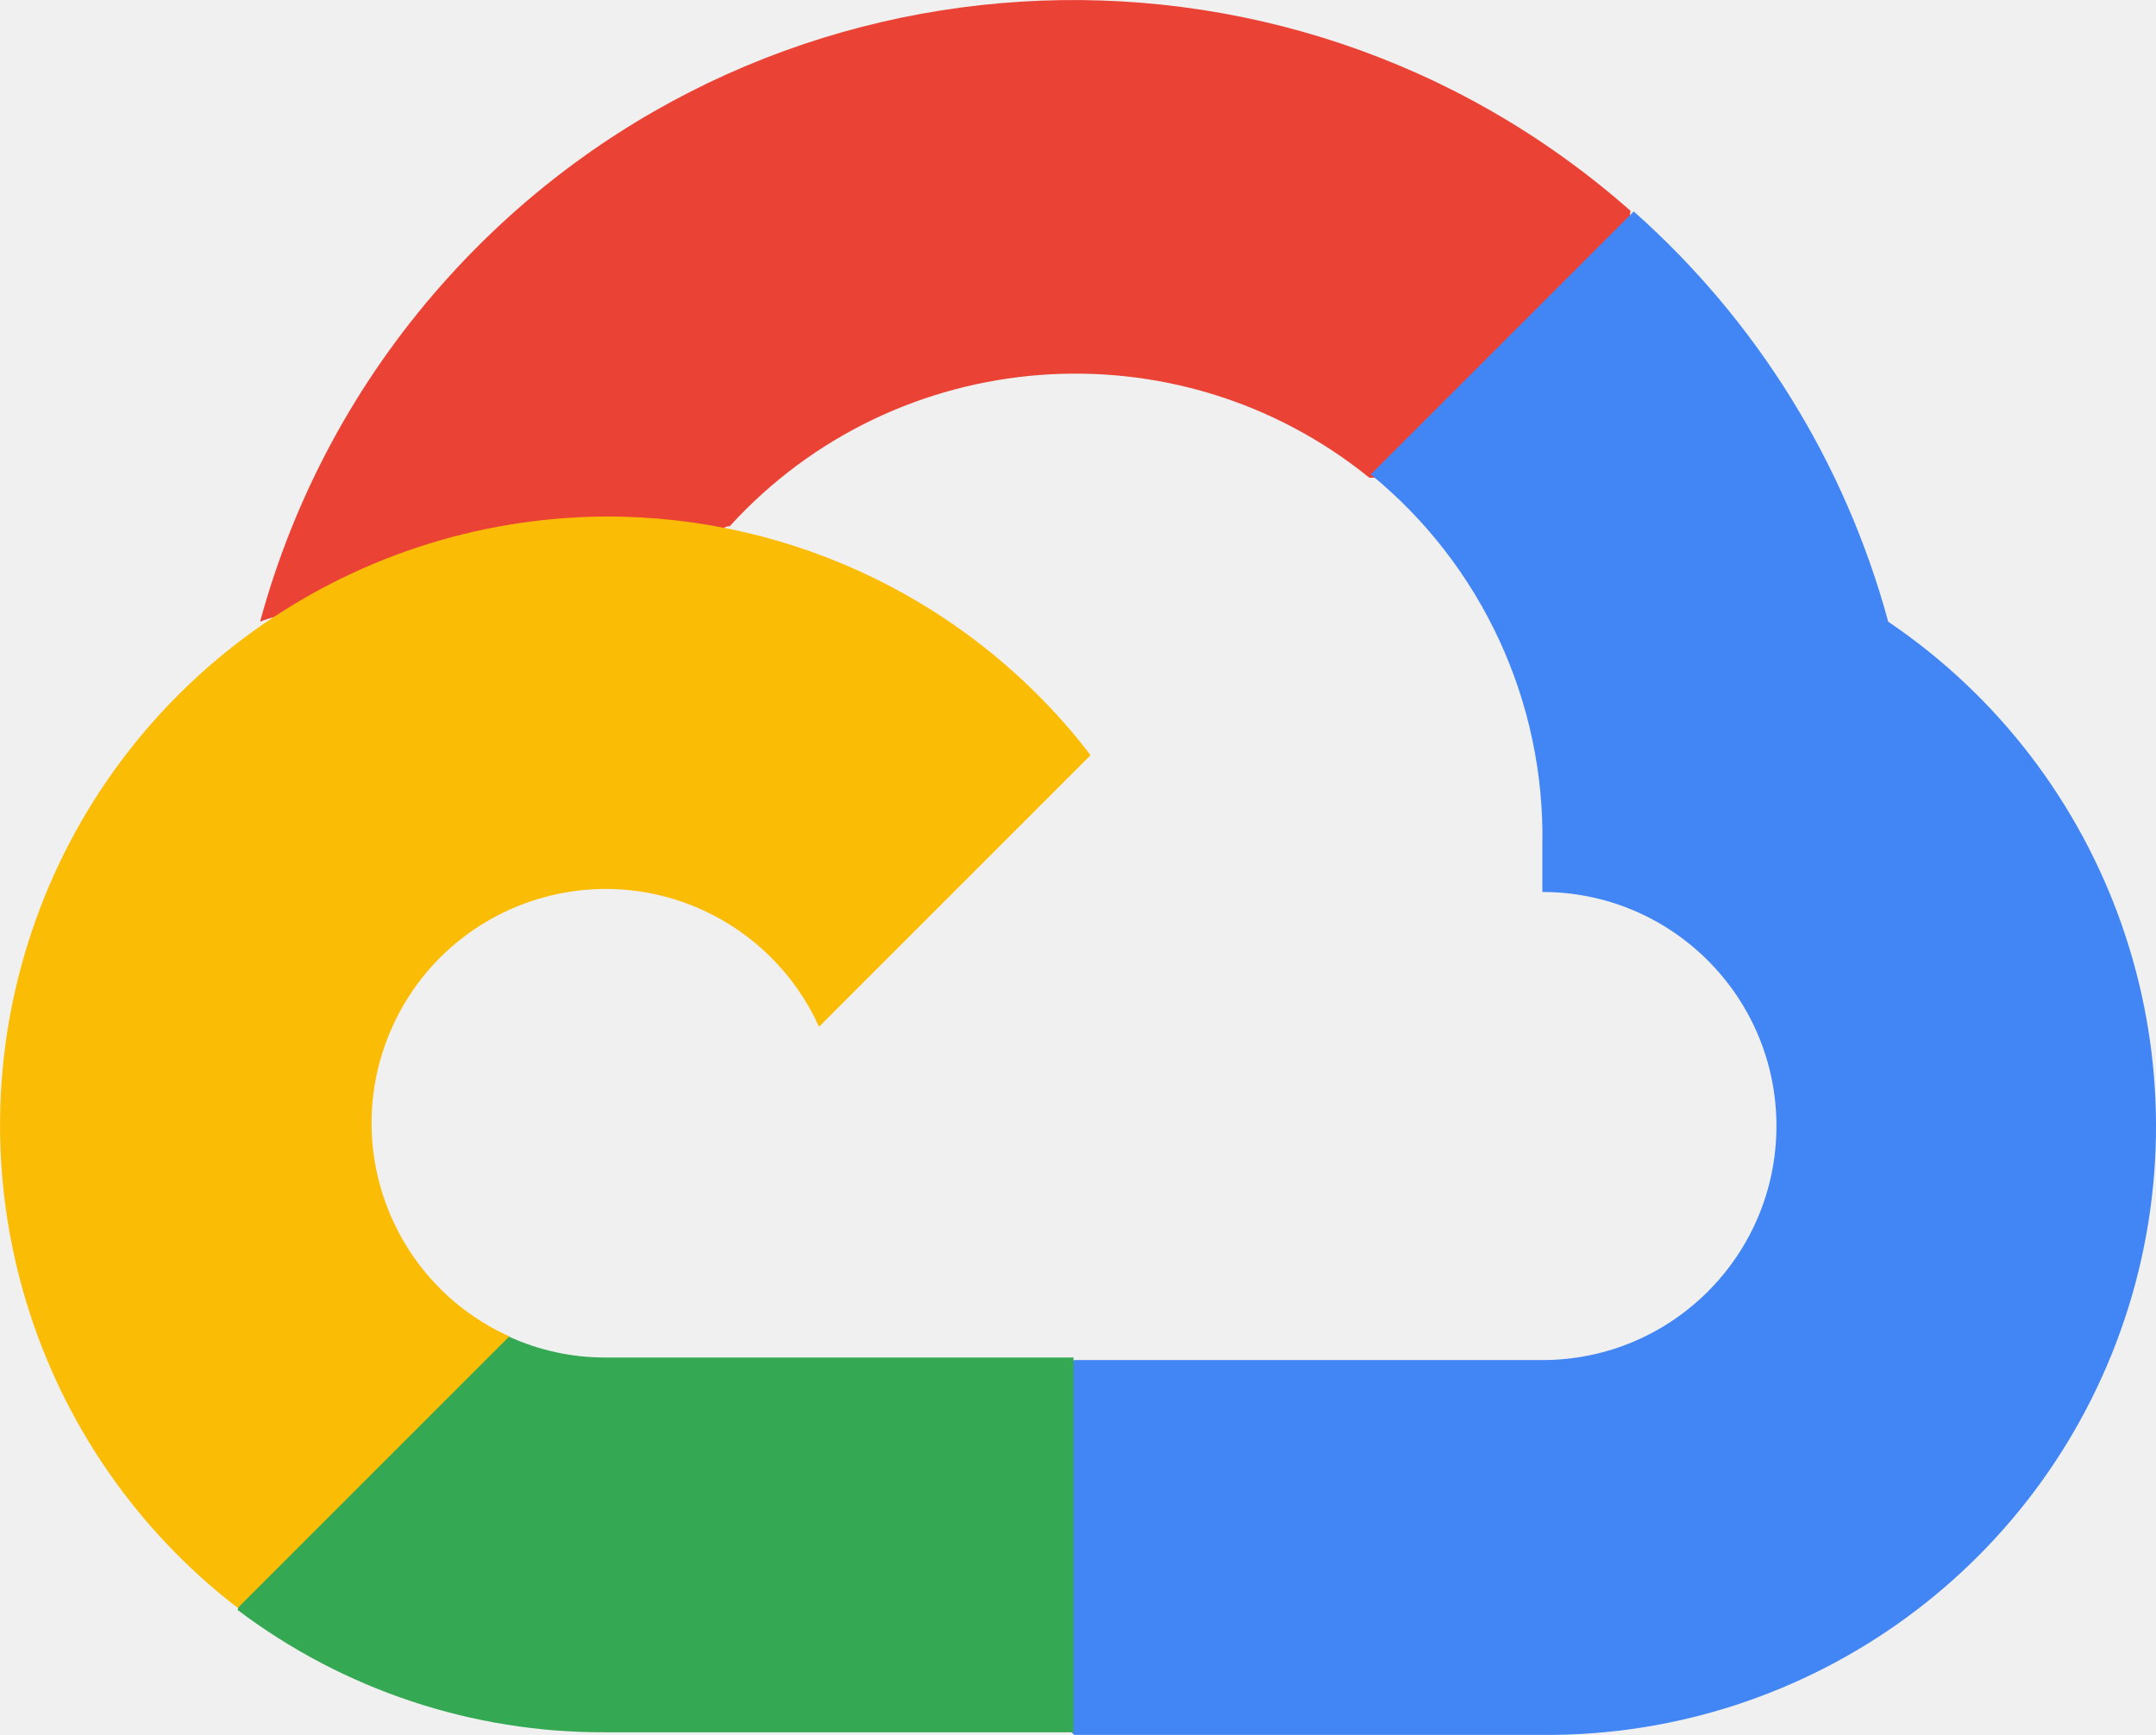
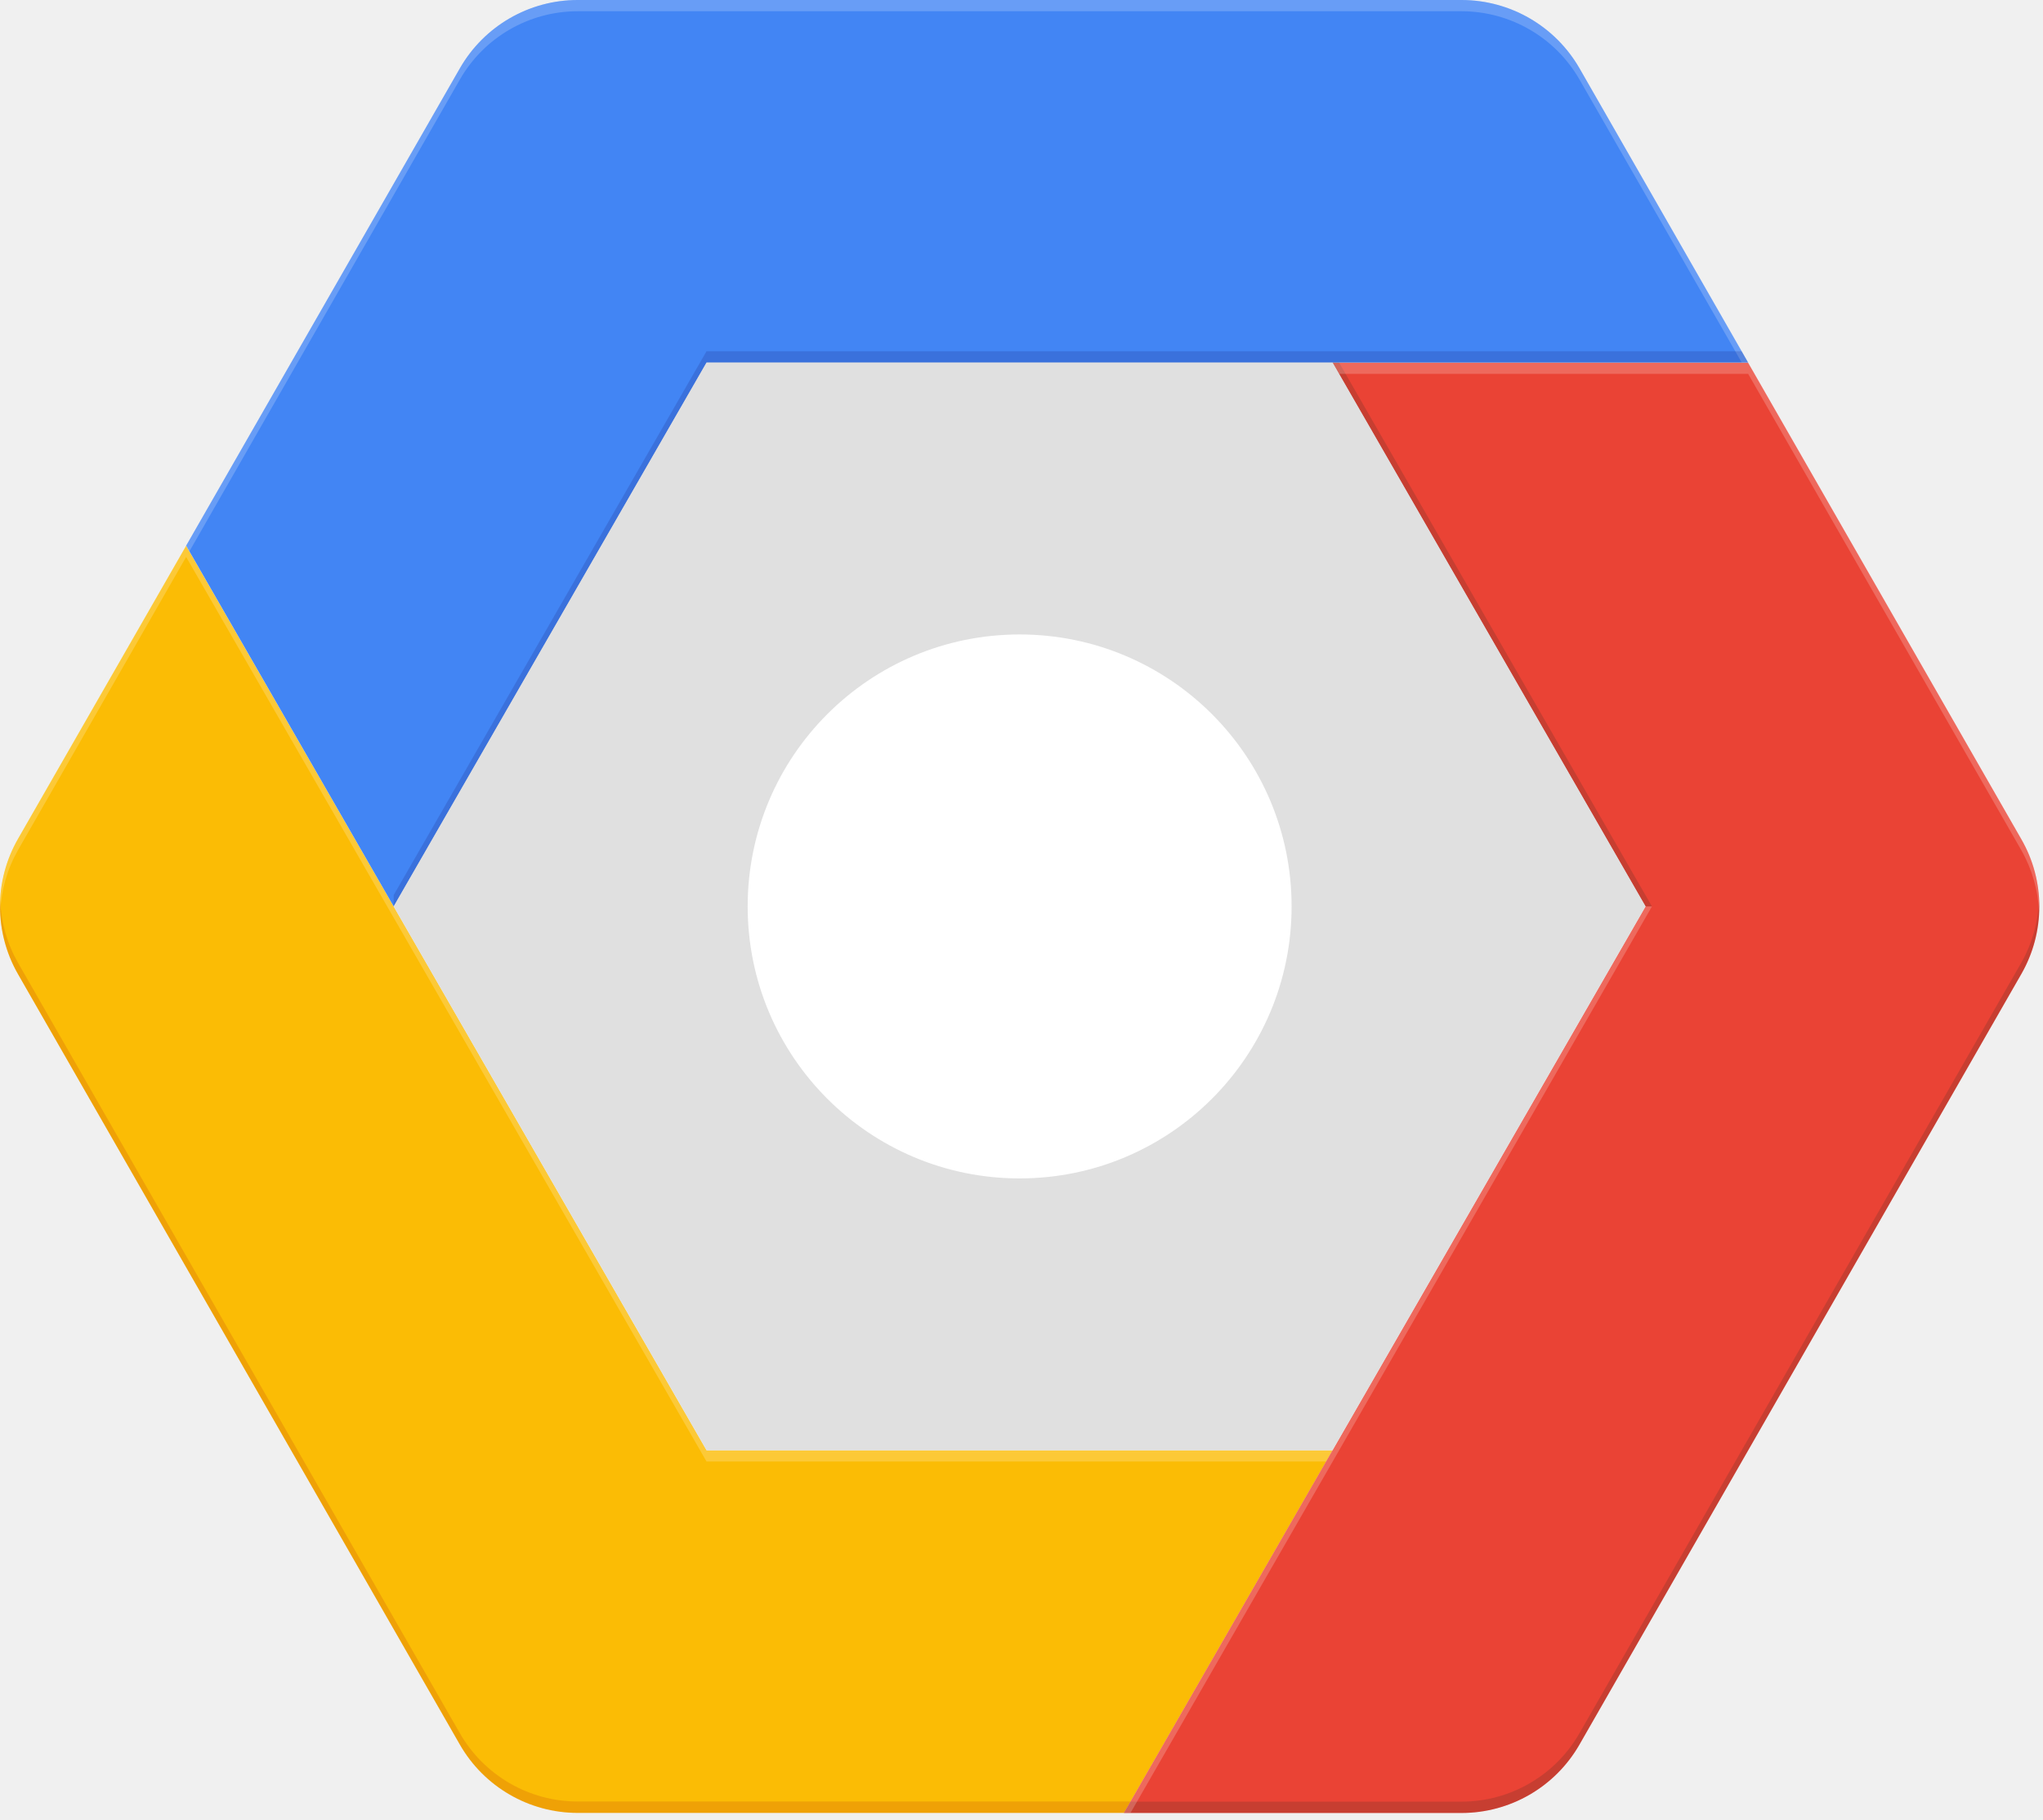
- <svg xmlns="http://www.w3.org/2000/svg" version="1.1" id="Layer_1" x="0px" y="0px" viewBox="0 0 2385.7 1919.9" style="enable-background:new 0 0 2385.7 1919.9;" xml:space="preserve">
-   <style type="text/css">
- 	.st0{fill:#EA4335;}
- 	.st1{fill:#4285F4;}
- 	.st2{fill:#34A853;}
- 	.st3{fill:#FBBC05;}
- </style>
+ <svg xmlns="http://www.w3.org/2000/svg" width="256px" height="228px" viewBox="0 0 256 228" version="1.1" preserveAspectRatio="xMidYMid">
  <g>
-     <path class="st0" d="M1513.8,528.7h72.8l207.4-207.4l10.2-88c-385.9-340.6-975-303.9-1315.6,82C393.9,422.5,325.2,550,287.8,688   c23.1-9.5,48.7-11,72.8-4.4l414.7-68.4c0,0,21.1-34.9,32-32.7c184.5-202.6,495-226.2,708-53.8H1513.8z" />
-     <path class="st1" d="M2089.4,688c-47.7-175.5-145.5-333.3-281.6-454l-291,291c122.9,100.4,192.9,251.7,189.9,410.4v51.7   c143.1,0,259,116,259,259c0,143.1-116,259-259,259h-518.1l-51.7,52.4v310.7l51.7,51.7h518.1c297,2.3,560.5-190.2,648.7-473.8   C2443.4,1162.4,2335.4,854.4,2089.4,688L2089.4,688z" />
-     <path class="st2" d="M669.8,1917h518.1v-414.7H669.8c-36.9,0-73.4-7.9-107-23.3l-72.8,22.5l-208.8,207.4l-18.2,72.8   C380.1,1870.1,523,1917.6,669.8,1917L669.8,1917z" />
-     <path class="st3" d="M669.8,571.6c-287.8,1.7-542.7,186-634.5,458.7c-91.8,272.7-0.3,573.7,227.8,749.1l300.5-300.5   c-130.4-58.9-188.3-212.3-129.4-342.7c58.9-130.4,212.3-188.3,342.7-129.4c57.4,26,103.4,72,129.4,129.4l300.5-300.5   C1078.9,668.6,880.2,570.9,669.8,571.6L669.8,571.6z" />
+     <path d="M166.985,181.719 L140.849,227.152 L72.401,227.152 C66.294,227.152 60.655,223.882 57.619,218.584 L2.254,122.055 C-0.751,116.807 -0.751,110.359 2.254,105.11 L23.324,68.389 L49.329,113.576 L88.533,181.719 L166.985,181.719 Z" fill="#FBBC05" />
+     <path d="M253.277,122.055 L197.913,218.599 C194.878,223.899 189.238,227.168 183.13,227.165 L140.834,227.165 L166.97,181.732 L206.202,113.576 L166.97,45.433 L219.039,45.433 L253.262,105.11 C256.294,110.35 256.3,116.81 253.277,122.055 L253.277,122.055 Z" fill="#EA4335" />
+     <path d="M219.052,45.433 L88.533,45.433 L49.329,113.576 L23.324,68.376 L57.619,8.568 C60.652,3.267 66.293,-0.002 72.401,0 L183.146,0 C189.251,0.006 194.887,3.273 197.926,8.568 L219.052,45.433 Z" fill="#4285F4" />
+     <polygon fill="#E0E0E0" points="166.985 45.433 206.189 113.576 166.97 181.719 88.546 181.719 49.329 113.576 88.533 45.433" />
+     <circle fill="#FFFFFF" cx="127.766" cy="113.576" r="34.079" />
+     <path d="M57.619,9.975 C60.653,4.675 66.294,1.406 72.401,1.409 L183.146,1.409 C189.25,1.414 194.887,4.681 197.926,9.975 L218.255,45.433 L219.067,45.433 L197.926,8.568 C194.892,3.268 189.253,-0.002 183.146,7.55805466e-07 L72.401,7.55805466e-07 C66.294,0.001 60.655,3.27 57.619,8.568 L23.324,68.376 L23.729,69.086 L57.619,9.975 Z" fill="#FFFFFF" opacity="0.2" />
+     <polyline fill-opacity="0.2" fill="#1A237E" points="49.329 113.576 88.533 45.433 219.052 45.433 218.24 44.011 88.533 44.011 49.329 112.154" />
+     <path d="M2.254,106.519 L23.324,69.783 L49.329,114.985 L88.533,183.126 L166.157,183.126 L166.985,181.704 L88.533,181.704 L49.329,113.576 L23.324,68.376 L2.254,105.097 C0.667,107.892 -0.103,111.077 0.033,114.288 C0.142,111.558 0.904,108.894 2.254,106.519 Z" fill="#FFFFFF" opacity="0.2" />
+     <path d="M141.661,225.728 L72.401,225.728 C66.295,225.727 60.656,222.459 57.619,217.162 L2.254,120.633 C0.904,118.258 0.142,115.594 0.033,112.864 C-0.115,116.076 0.655,119.265 2.254,122.055 L57.619,218.599 C60.653,223.899 66.294,227.168 72.401,227.165 L140.849,227.165 L141.661,225.728 Z" fill="#BF360C" opacity="0.2" />
+     <path d="M207.001,113.576 L167.797,45.433 L166.985,45.433 L206.202,113.576 L207.001,113.576 Z M253.277,120.633 L197.913,217.177 C194.878,222.477 189.238,225.746 183.13,225.743 L141.661,225.743 L140.834,227.165 L183.13,227.165 C189.236,227.161 194.873,223.894 197.913,218.599 L253.277,122.055 C254.869,119.262 255.64,116.076 255.499,112.864 C255.389,115.594 254.628,118.258 253.277,120.633 L253.277,120.633 Z" fill="#3E2723" opacity="0.2" />
+     <path d="M219.052,46.842 L253.277,106.519 C254.628,108.894 255.39,111.558 255.499,114.288 C255.647,111.076 254.876,107.888 253.277,105.097 L219.052,45.42 L166.985,45.42 L167.813,46.842 L219.052,46.842 Z M166.985,183.141 L207.001,113.576 L206.202,113.576 L166.985,181.719 L140.849,227.152 L141.661,227.152 L166.985,183.141 Z" fill="#FFFFFF" opacity="0.2" />
  </g>
</svg>
